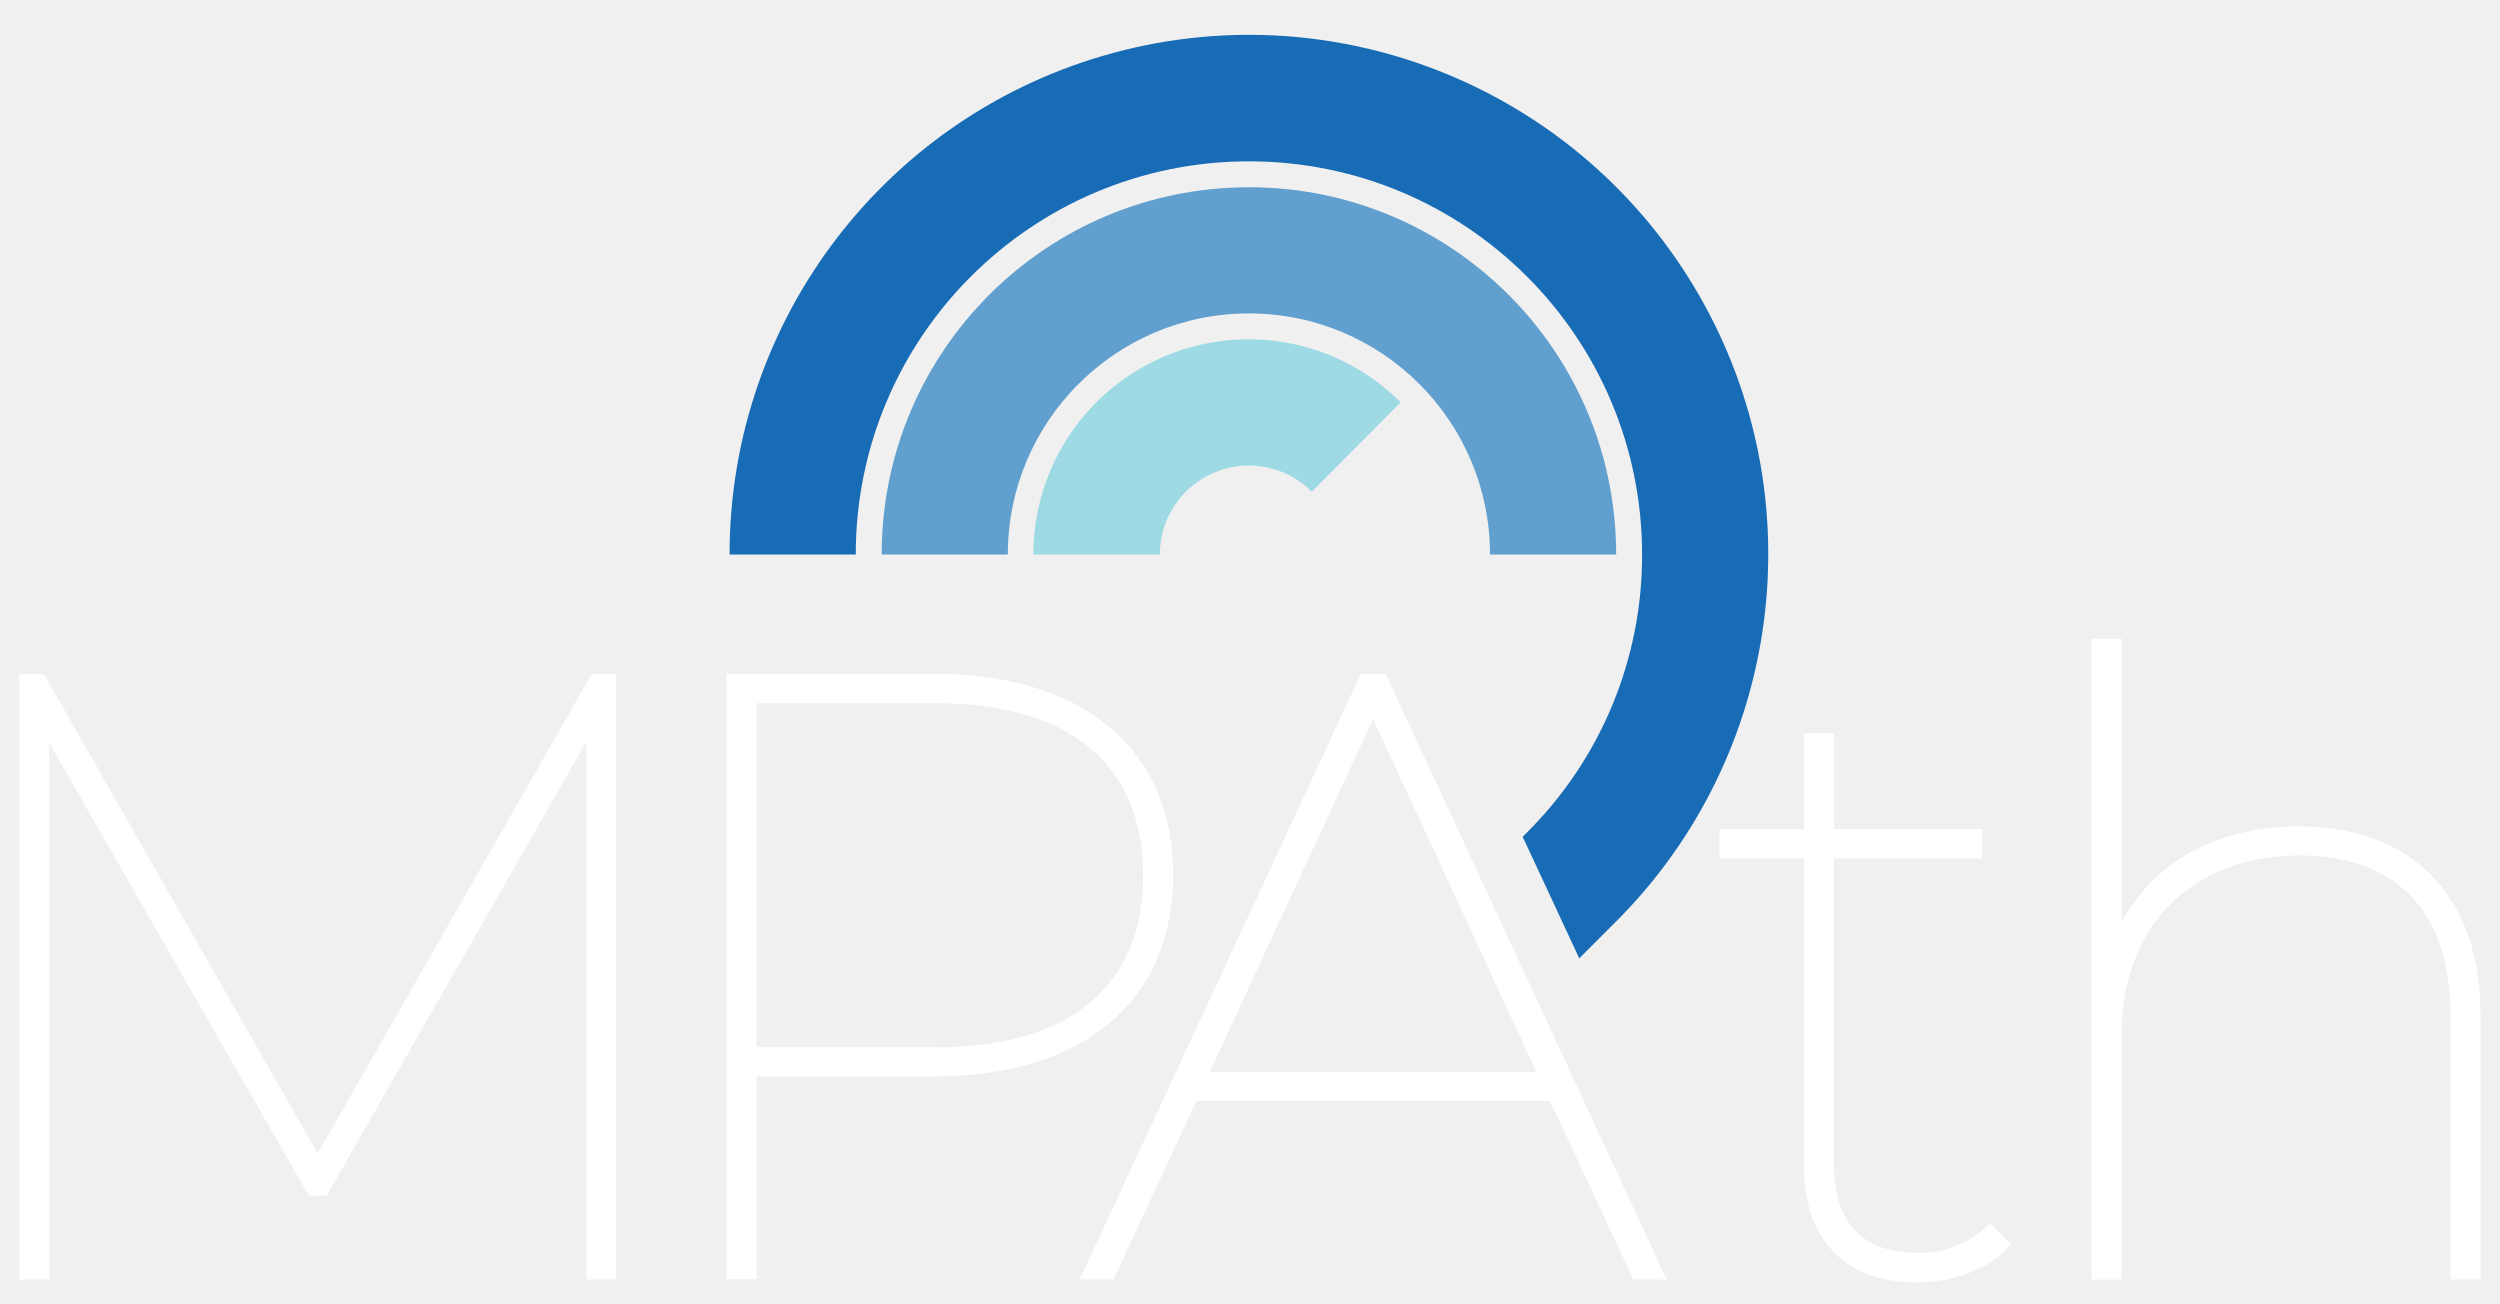
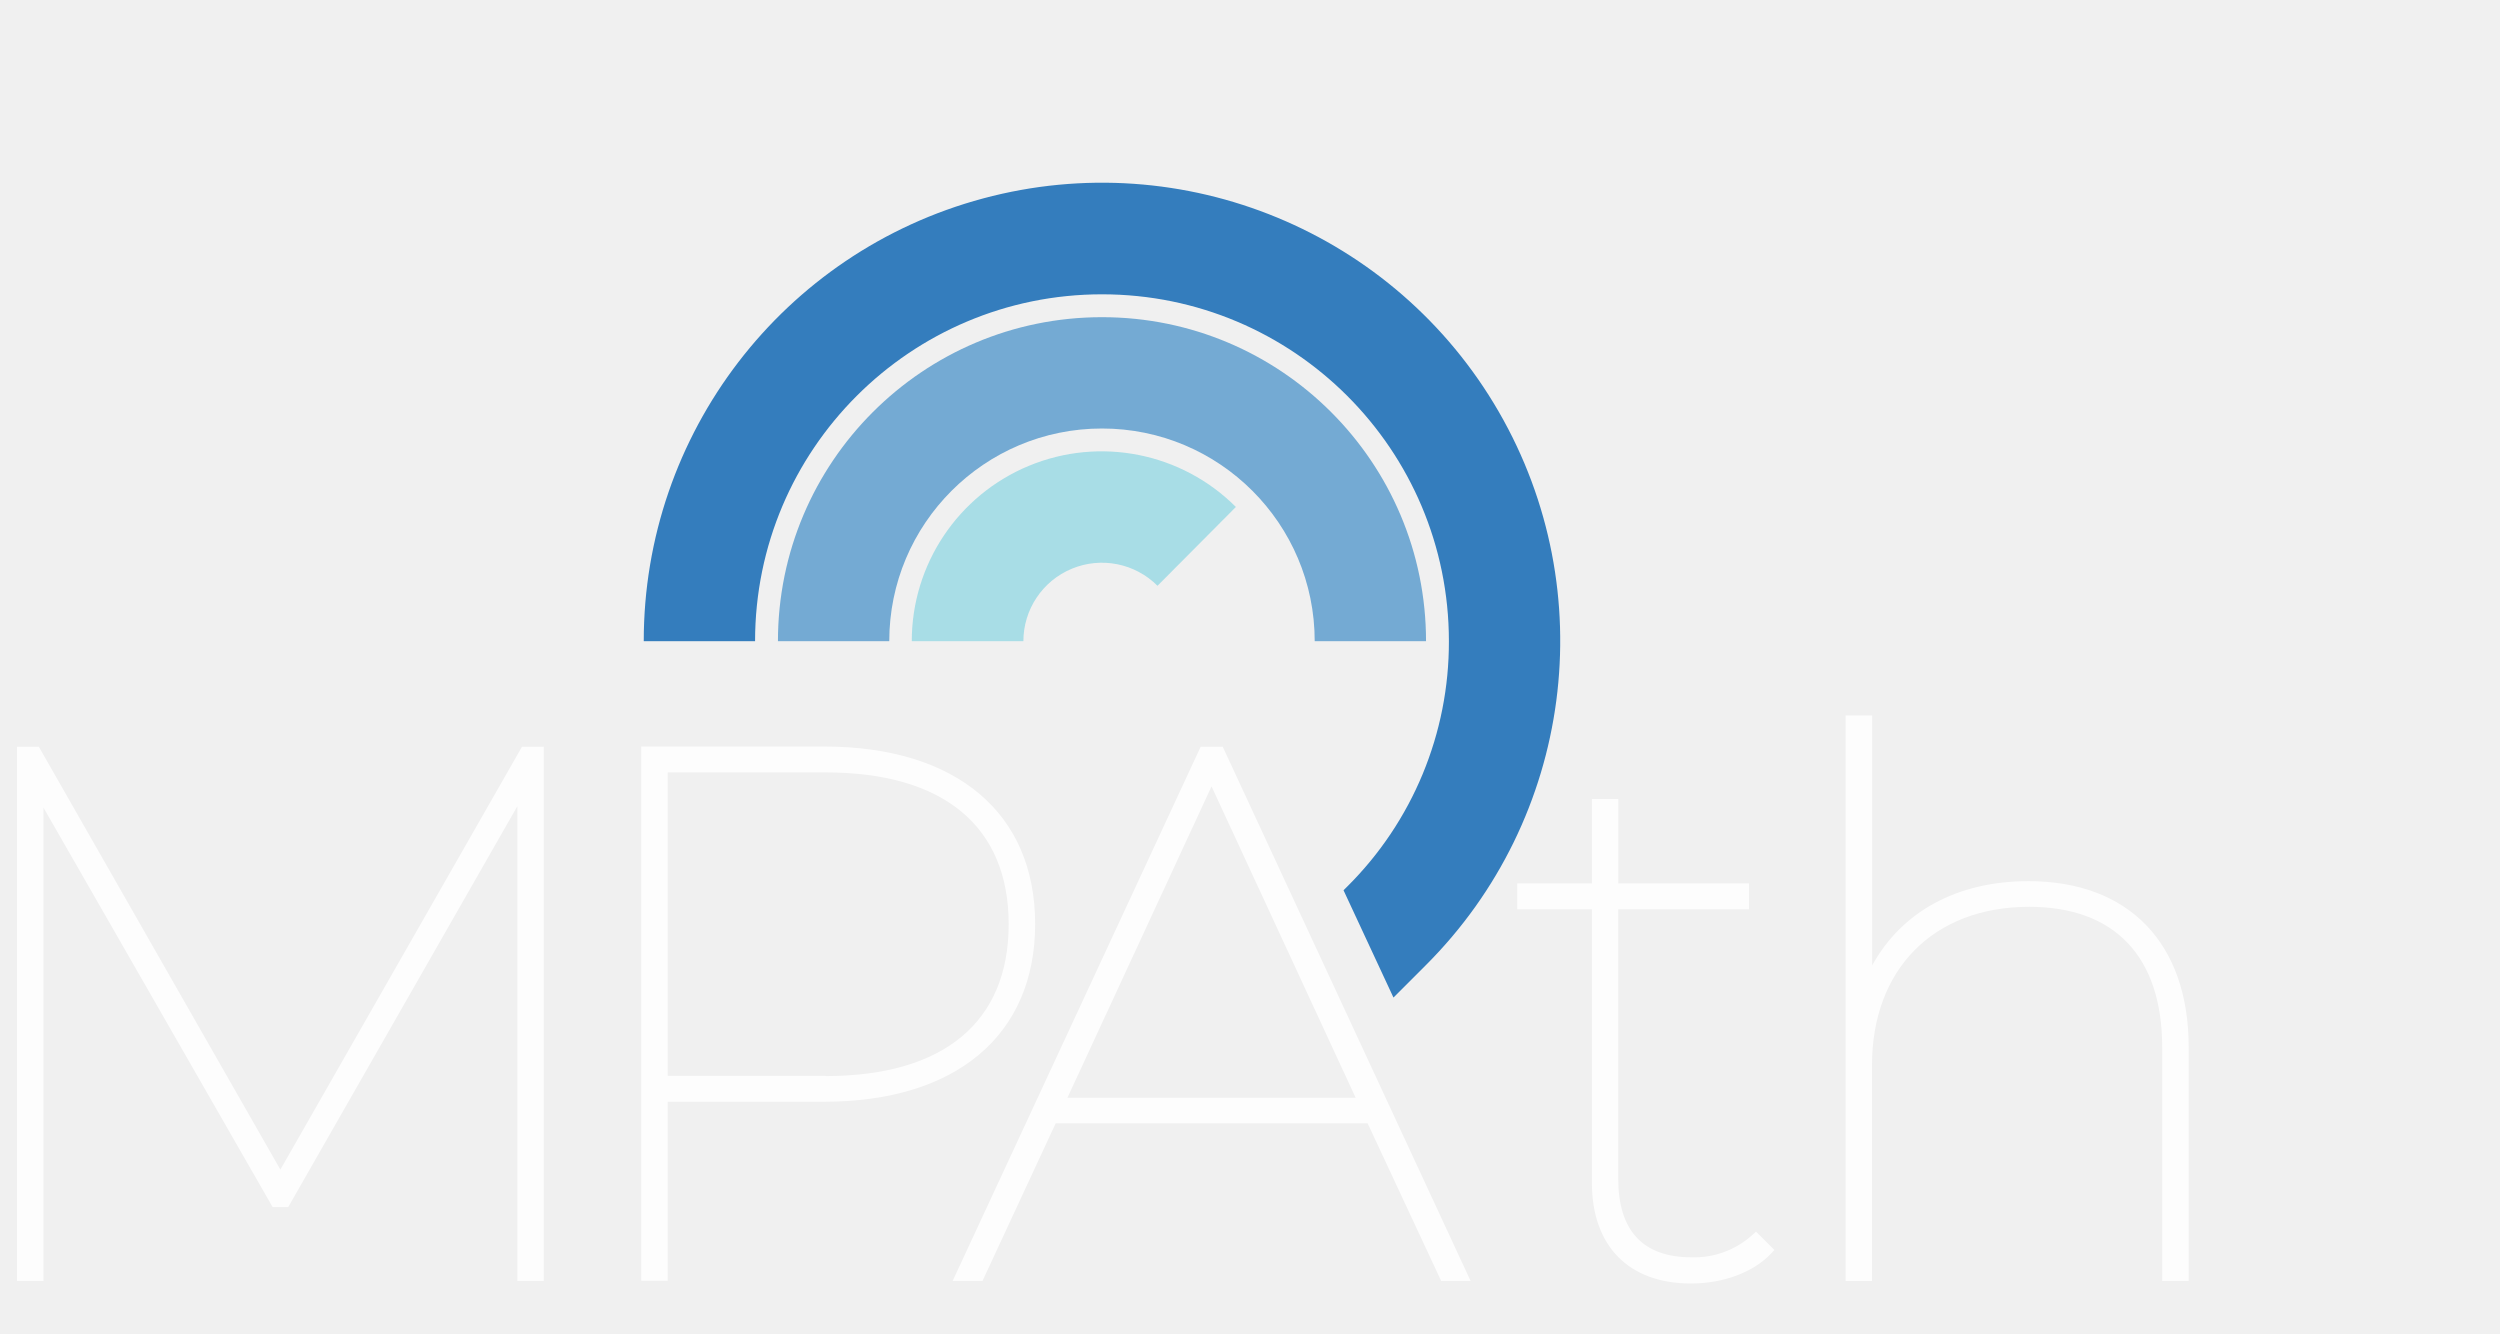
- <svg xmlns="http://www.w3.org/2000/svg" width="300" height="156.4" viewBox="0 0 300 156.4">
+ <svg xmlns="http://www.w3.org/2000/svg" width="300" height="160" viewBox="0 -20 340 180">
  <defs>
    <style>
+       svg {
+         filter: drop-shadow(0 0 .5rem rgb(0 0 0 / 0.2));
+       }
      .a {
-         fill: #fff;
+         fill: #ffffffdd;
      }

      .b {
-         fill: #9ddae4;
+         fill: #9ddae4dd;
      }

      .c {
-         fill: #619fce;
+         fill: #619fcedd;
      }

      .d {
-         fill: #186bb5;
+         fill: #186bb5dd;
      }
    </style>
  </defs>
  <g>
    <polygon class="a" points="38.13 138.4 5.5 81.28 5.28 80.89 2.31 80.89 2.31 153.54 5.91 153.54 5.91 89.17 36.85 143.1 37.07 143.49 39.2 143.49 70.36 88.98 70.36 153.54 73.95 153.54 73.95 80.89 70.99 80.89 38.13 138.4" />
    <path class="a" d="M140.78,105c0-15.11-10.74-24.14-28.72-24.14H87.21v72.65h3.6V129.17h21.25C130,129.17,140.78,120.14,140.78,105Zm-28.51,20.65H90.81V84.38h21.46c16.07,0,24.91,7.34,24.91,20.65S128.34,125.68,112.27,125.68Z" />
    <path class="a" d="M166.29,80.89h-3l-33.73,72.65h4.06l9.95-21.43H186l10,21.43H200L166.5,81.34Zm18.08,47.74h-39.2l19.6-42.35Z" />
    <path class="a" d="M238.27,147.33a11.76,11.76,0,0,1-8.19,3c-6.63,0-10-3.6-10-10.69V103h17.78V99.48H220.09V88H216.5V99.48H206.34V103H216.5v37.21c0,8.57,5,13.68,13.47,13.68,4.37,0,8.42-1.5,10.82-4l.53-.56-2.5-2.49Z" />
    <path class="a" d="M275.87,99.17c-9.67,0-17.23,4.13-21.26,11.47v-34H251v76.91h3.59V124.23c0-13.1,8.39-21.57,21.37-21.57,11.67,0,18.1,6.8,18.1,19.13v31.75h3.6V121.79C297.68,107.62,289.52,99.17,275.87,99.17Z" />
  </g>
  <path class="b" d="M139.18,66.54H124a25.82,25.82,0,0,1,44.08-18.26L157.42,59a10.68,10.68,0,0,0-18.24,7.55Z" />
  <path class="c" d="M193.94,66.54H178.8a28.93,28.93,0,0,0-57.86,0H105.8a44.07,44.07,0,0,1,88.14,0Z" />
  <path class="d" d="M197.05,66.54A46.84,46.84,0,0,1,183.23,99.9l-.51.51L189.51,115l4.42-4.42A62.32,62.32,0,1,0,87.55,66.54h15.14a47.18,47.18,0,0,1,94.36,0Z" />
</svg>
